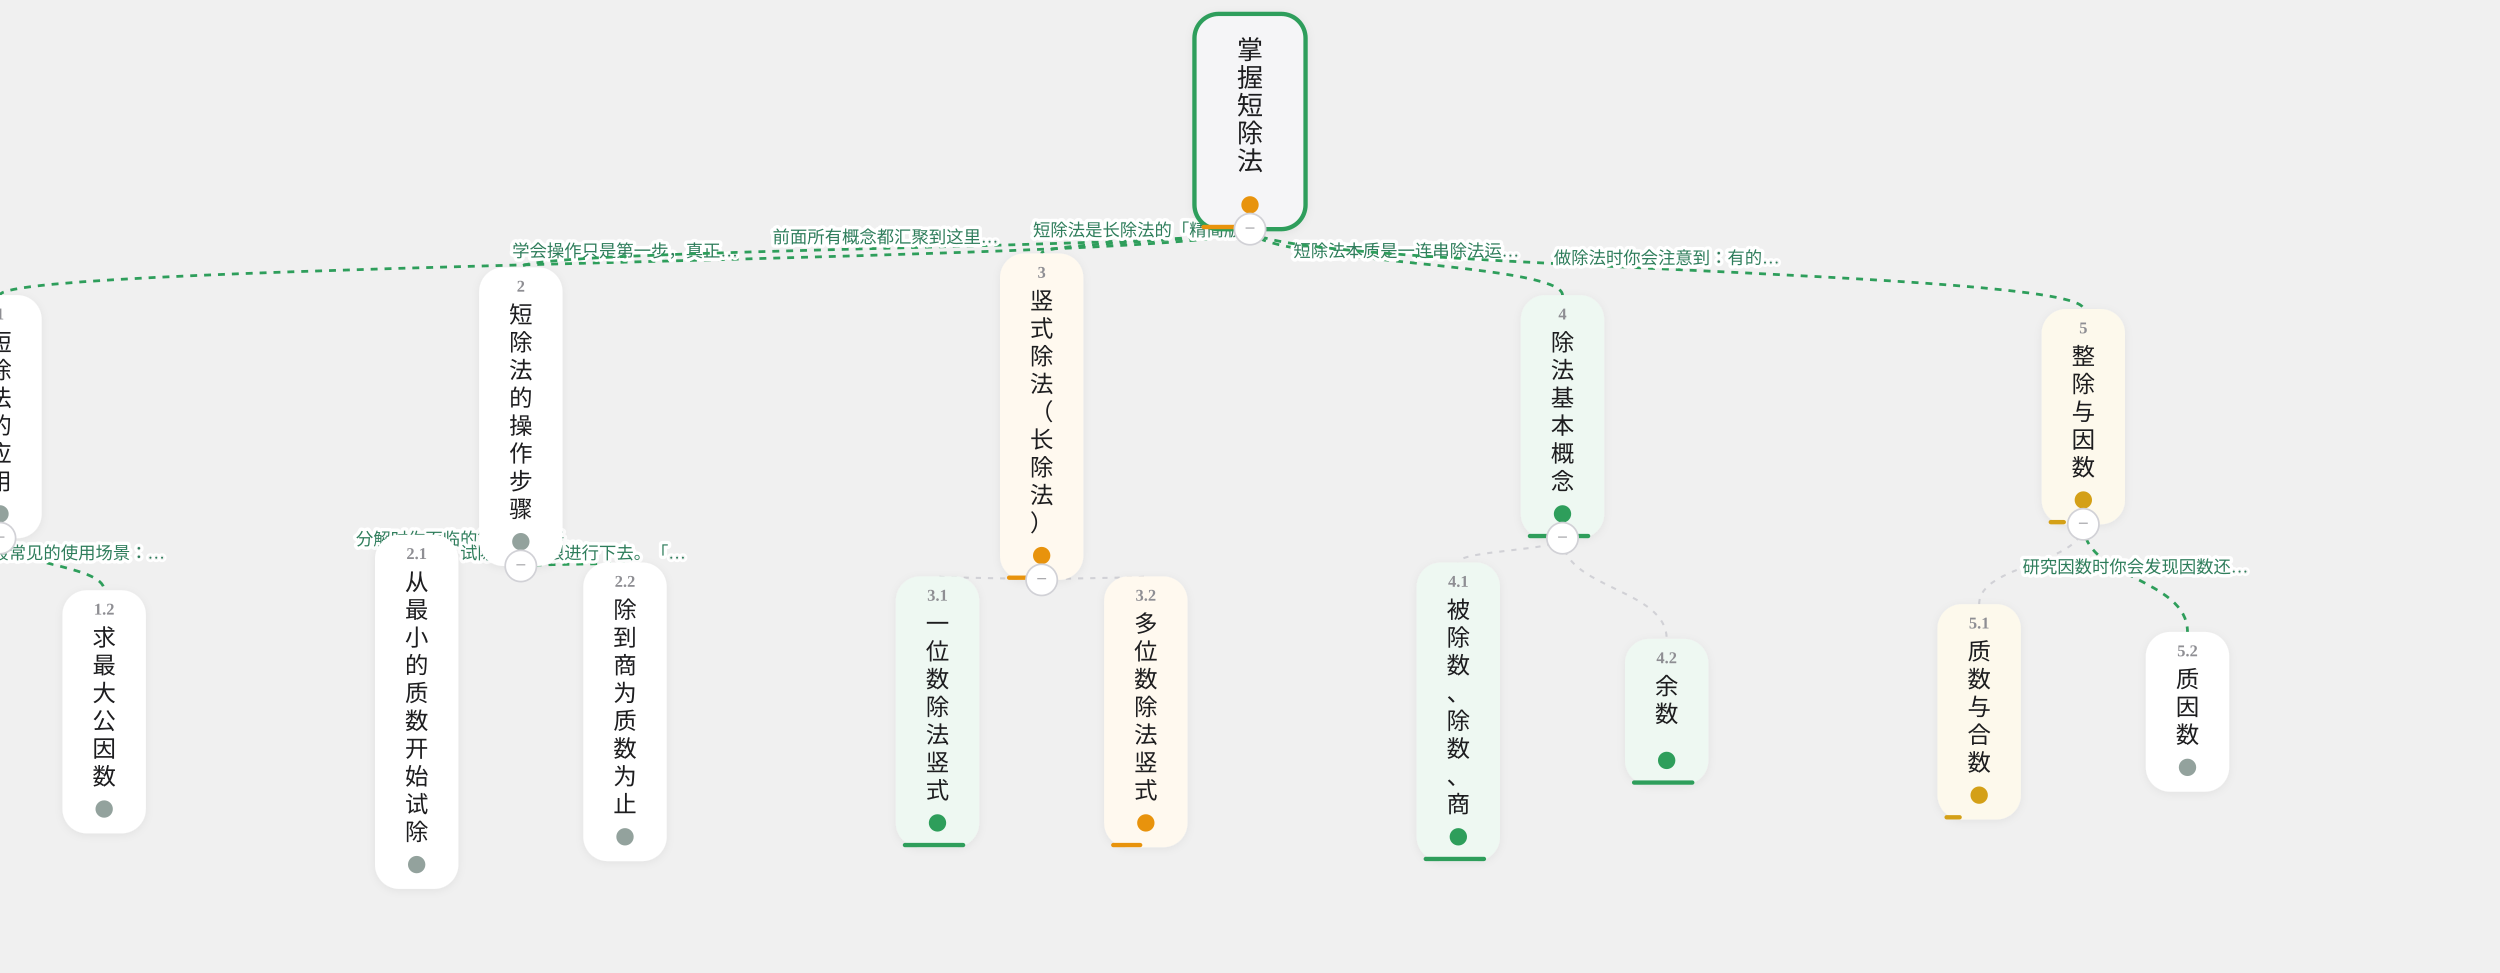
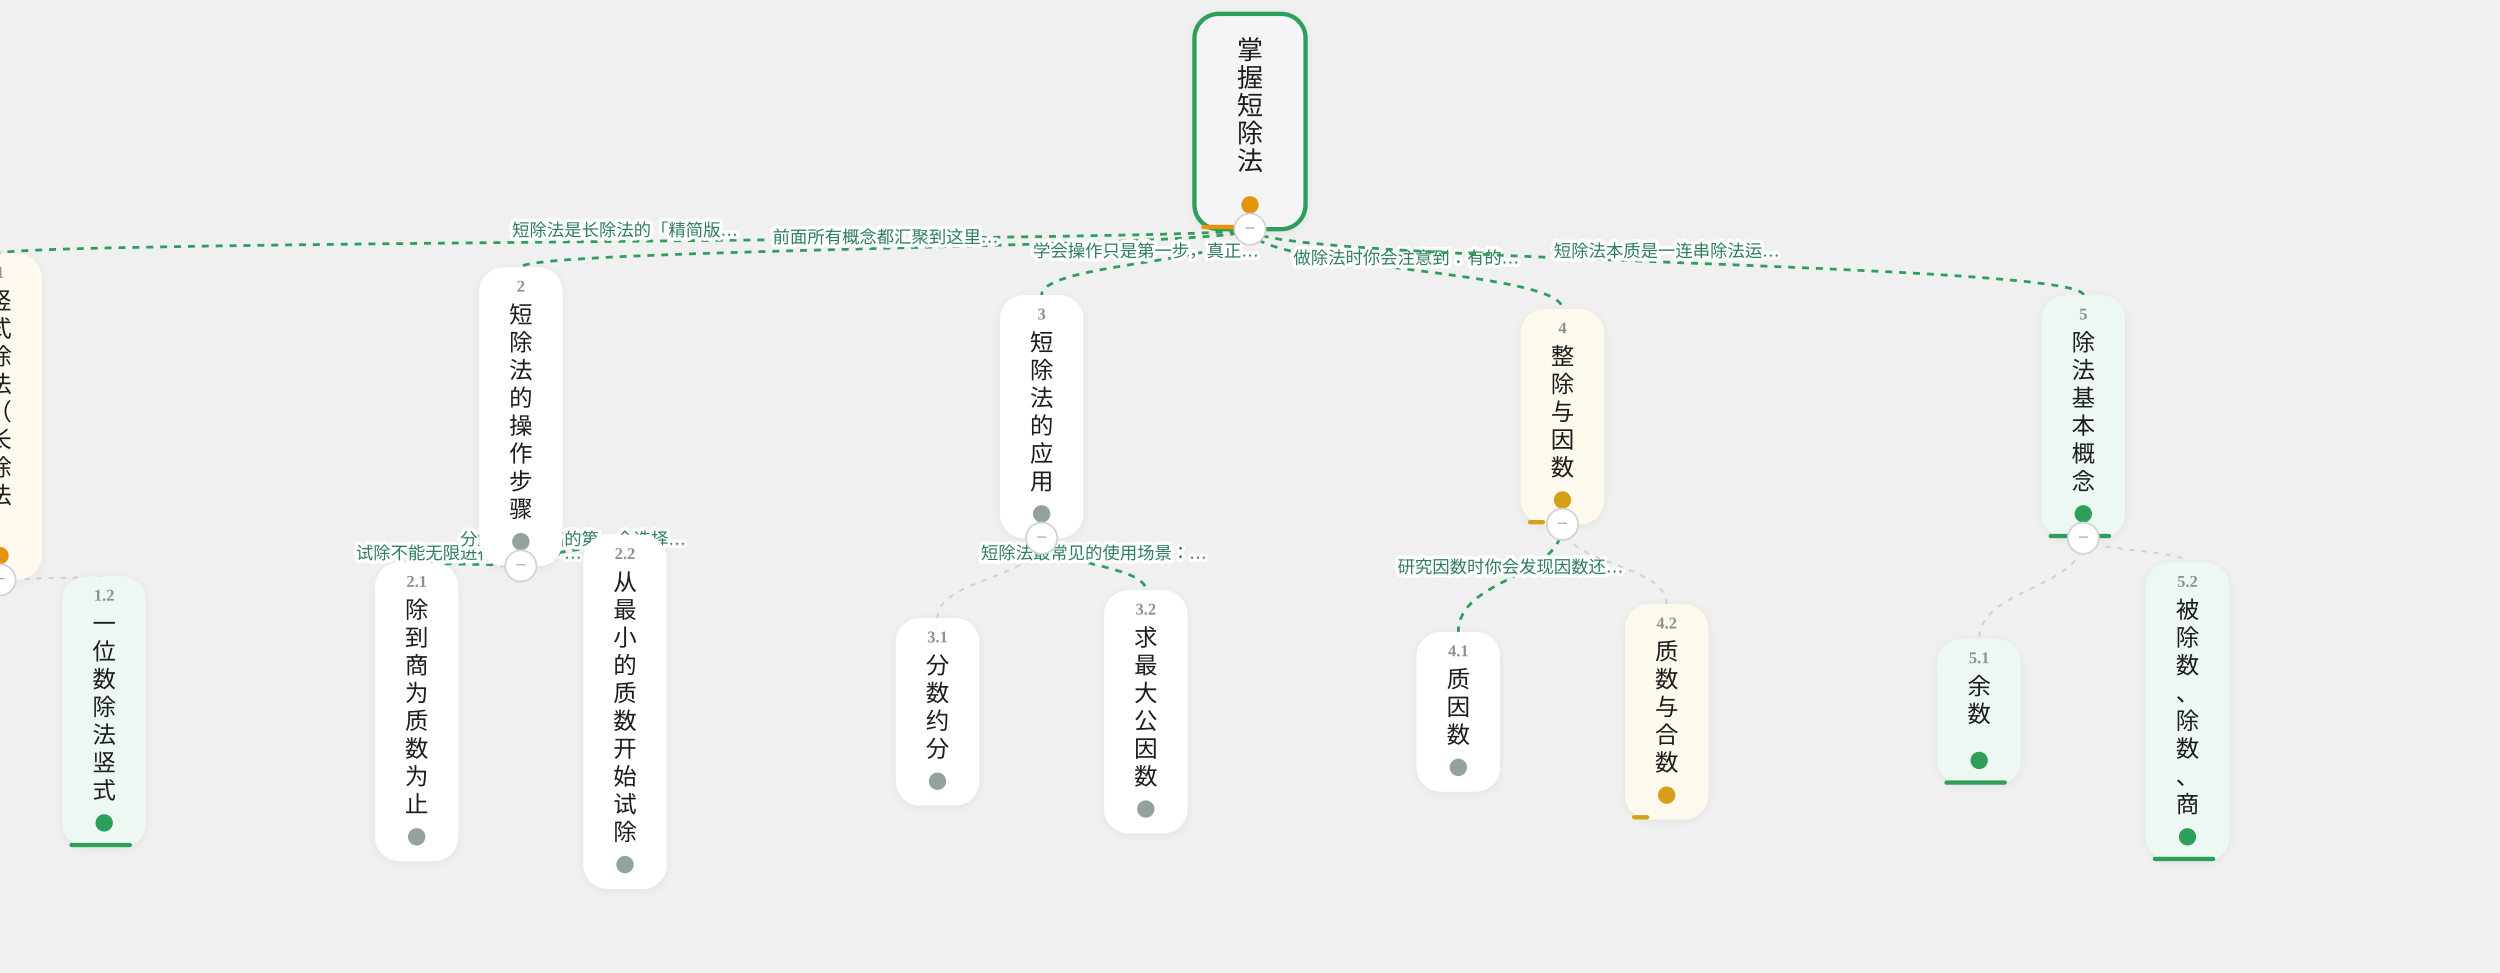
<svg xmlns="http://www.w3.org/2000/svg" id="s" viewBox="0 0 1440 560">
  <defs>
    <filter id="card-shadow" x="-40%" y="-40%" width="180%" height="180%">
      <feDropShadow dx="0" dy="1" stdDeviation="2.5" flood-color="#1e3c2d" flood-opacity="0.06" />
    </filter>
  </defs>
  <g class="zoom-group" transform="translate(840,70) scale(1)">
    <g class="content-group">
      <g class="links">
-         <path class="link lit" d="M-120,62C-120,81,-840,81,-840,100" fill="none" stroke="#2e9e5b" stroke-width="1.6" stroke-dasharray="4 4" />
-         <text class="edge-label" x="-480" y="78" text-anchor="middle" font-size="10" fill="#2e7d5b" paint-order="stroke" stroke="#ffffff" stroke-width="4" stroke-linejoin="round" style="cursor: pointer;">学会操作只是第一步，真正…</text>
+         <path class="link lit" d="M-120,62C-120,69,-840,69,-840,76" fill="none" stroke="#2e9e5b" stroke-width="1.6" stroke-dasharray="4 4" />
+         <text class="edge-label" x="-480" y="66" text-anchor="middle" font-size="10" fill="#2e7d5b" paint-order="stroke" stroke="#ffffff" stroke-width="4" stroke-linejoin="round" style="cursor: pointer;">短除法是长除法的「精简版…</text>
        <path class="link lit" d="M-120,62C-120,73,-540,73,-540,84" fill="none" stroke="#2e9e5b" stroke-width="1.6" stroke-dasharray="4 4" />
        <text class="edge-label" x="-330" y="70" text-anchor="middle" font-size="10" fill="#2e7d5b" paint-order="stroke" stroke="#ffffff" stroke-width="4" stroke-linejoin="round" style="cursor: pointer;">前面所有概念都汇聚到这里…</text>
-         <path class="link lit" d="M-120,62C-120,69,-240,69,-240,76" fill="none" stroke="#2e9e5b" stroke-width="1.6" stroke-dasharray="4 4" />
-         <text class="edge-label" x="-180" y="66" text-anchor="middle" font-size="10" fill="#2e7d5b" paint-order="stroke" stroke="#ffffff" stroke-width="4" stroke-linejoin="round" style="cursor: pointer;">短除法是长除法的「精简版…</text>
-         <path class="link lit" d="M-120,62C-120,81,60,81,60,100" fill="none" stroke="#2e9e5b" stroke-width="1.6" stroke-dasharray="4 4" />
-         <text class="edge-label" x="-30" y="78" text-anchor="middle" font-size="10" fill="#2e7d5b" paint-order="stroke" stroke="#ffffff" stroke-width="4" stroke-linejoin="round" style="cursor: pointer;">短除法本质是一连串除法运…</text>
-         <path class="link lit" d="M-120,62C-120,85,360,85,360,108" fill="none" stroke="#2e9e5b" stroke-width="1.6" stroke-dasharray="4 4" />
-         <text class="edge-label" x="120" y="82" text-anchor="middle" font-size="10" fill="#2e7d5b" paint-order="stroke" stroke="#ffffff" stroke-width="4" stroke-linejoin="round" style="cursor: pointer;">做除法时你会注意到：有的…</text>
-         <path class="link" d="M-840,240C-840,263,-900,263,-900,286" fill="none" stroke="#d1d1d6" stroke-width="1.2" stroke-dasharray="3 4" />
-         <path class="link lit" d="M-840,240C-840,255,-780,255,-780,270" fill="none" stroke="#2e9e5b" stroke-width="1.6" stroke-dasharray="4 4" />
-         <text class="edge-label" x="-810" y="252" text-anchor="middle" font-size="10" fill="#2e7d5b" paint-order="stroke" stroke="#ffffff" stroke-width="4" stroke-linejoin="round" style="cursor: pointer;">短除法最常见的使用场景：…</text>
-         <path class="link lit" d="M-540,256C-540,247,-600,247,-600,238" fill="none" stroke="#2e9e5b" stroke-width="1.6" stroke-dasharray="4 4" />
-         <text class="edge-label" x="-570" y="244" text-anchor="middle" font-size="10" fill="#2e7d5b" paint-order="stroke" stroke="#ffffff" stroke-width="4" stroke-linejoin="round" style="cursor: pointer;">分解时你面临的第一个选择…</text>
-         <path class="link lit" d="M-540,256C-540,255,-480,255,-480,254" fill="none" stroke="#2e9e5b" stroke-width="1.6" stroke-dasharray="4 4" />
-         <text class="edge-label" x="-510" y="252" text-anchor="middle" font-size="10" fill="#2e7d5b" paint-order="stroke" stroke="#ffffff" stroke-width="4" stroke-linejoin="round" style="cursor: pointer;">试除不能无限进行下去。「…</text>
-         <path class="link" d="M-240,264C-240,263,-300,263,-300,262" fill="none" stroke="#d1d1d6" stroke-width="1.2" stroke-dasharray="3 4" />
-         <path class="link" d="M-240,264C-240,263,-180,263,-180,262" fill="none" stroke="#d1d1d6" stroke-width="1.2" stroke-dasharray="3 4" />
-         <path class="link" d="M60,240C60,247,0,247,0,254" fill="none" stroke="#d1d1d6" stroke-width="1.2" stroke-dasharray="3 4" />
-         <path class="link" d="M60,240C60,269,120,269,120,298" fill="none" stroke="#d1d1d6" stroke-width="1.2" stroke-dasharray="3 4" />
-         <path class="link" d="M360,232C360,255,300,255,300,278" fill="none" stroke="#d1d1d6" stroke-width="1.2" stroke-dasharray="3 4" />
-         <path class="link lit" d="M360,232C360,263,420,263,420,294" fill="none" stroke="#2e9e5b" stroke-width="1.6" stroke-dasharray="4 4" />
-         <text class="edge-label" x="390" y="260" text-anchor="middle" font-size="10" fill="#2e7d5b" paint-order="stroke" stroke="#ffffff" stroke-width="4" stroke-linejoin="round" style="cursor: pointer;">研究因数时你会发现因数还…</text>
+         <path class="link lit" d="M-120,62C-120,81,-240,81,-240,100" fill="none" stroke="#2e9e5b" stroke-width="1.6" stroke-dasharray="4 4" />
+         <text class="edge-label" x="-180" y="78" text-anchor="middle" font-size="10" fill="#2e7d5b" paint-order="stroke" stroke="#ffffff" stroke-width="4" stroke-linejoin="round" style="cursor: pointer;">学会操作只是第一步，真正…</text>
+         <path class="link lit" d="M-120,62C-120,85,60,85,60,108" fill="none" stroke="#2e9e5b" stroke-width="1.6" stroke-dasharray="4 4" />
+         <text class="edge-label" x="-30" y="82" text-anchor="middle" font-size="10" fill="#2e7d5b" paint-order="stroke" stroke="#ffffff" stroke-width="4" stroke-linejoin="round" style="cursor: pointer;">做除法时你会注意到：有的…</text>
+         <path class="link lit" d="M-120,62C-120,81,360,81,360,100" fill="none" stroke="#2e9e5b" stroke-width="1.6" stroke-dasharray="4 4" />
+         <text class="edge-label" x="120" y="78" text-anchor="middle" font-size="10" fill="#2e7d5b" paint-order="stroke" stroke="#ffffff" stroke-width="4" stroke-linejoin="round" style="cursor: pointer;">短除法本质是一连串除法运…</text>
+         <path class="link" d="M-840,264C-840,263,-900,263,-900,262" fill="none" stroke="#d1d1d6" stroke-width="1.2" stroke-dasharray="3 4" />
+         <path class="link" d="M-840,264C-840,263,-780,263,-780,262" fill="none" stroke="#d1d1d6" stroke-width="1.2" stroke-dasharray="3 4" />
+         <path class="link lit" d="M-540,256C-540,255,-600,255,-600,254" fill="none" stroke="#2e9e5b" stroke-width="1.6" stroke-dasharray="4 4" />
+         <text class="edge-label" x="-570" y="252" text-anchor="middle" font-size="10" fill="#2e7d5b" paint-order="stroke" stroke="#ffffff" stroke-width="4" stroke-linejoin="round" style="cursor: pointer;">试除不能无限进行下去。「…</text>
+         <path class="link lit" d="M-540,256C-540,247,-480,247,-480,238" fill="none" stroke="#2e9e5b" stroke-width="1.6" stroke-dasharray="4 4" />
+         <text class="edge-label" x="-510" y="244" text-anchor="middle" font-size="10" fill="#2e7d5b" paint-order="stroke" stroke="#ffffff" stroke-width="4" stroke-linejoin="round" style="cursor: pointer;">分解时你面临的第一个选择…</text>
+         <path class="link" d="M-240,240C-240,263,-300,263,-300,286" fill="none" stroke="#d1d1d6" stroke-width="1.2" stroke-dasharray="3 4" />
+         <path class="link lit" d="M-240,240C-240,255,-180,255,-180,270" fill="none" stroke="#2e9e5b" stroke-width="1.6" stroke-dasharray="4 4" />
+         <text class="edge-label" x="-210" y="252" text-anchor="middle" font-size="10" fill="#2e7d5b" paint-order="stroke" stroke="#ffffff" stroke-width="4" stroke-linejoin="round" style="cursor: pointer;">短除法最常见的使用场景：…</text>
+         <path class="link lit" d="M60,232C60,263,0,263,0,294" fill="none" stroke="#2e9e5b" stroke-width="1.6" stroke-dasharray="4 4" />
+         <text class="edge-label" x="30" y="260" text-anchor="middle" font-size="10" fill="#2e7d5b" paint-order="stroke" stroke="#ffffff" stroke-width="4" stroke-linejoin="round" style="cursor: pointer;">研究因数时你会发现因数还…</text>
+         <path class="link" d="M60,232C60,255,120,255,120,278" fill="none" stroke="#d1d1d6" stroke-width="1.2" stroke-dasharray="3 4" />
+         <path class="link" d="M360,240C360,269,300,269,300,298" fill="none" stroke="#d1d1d6" stroke-width="1.2" stroke-dasharray="3 4" />
+         <path class="link" d="M360,240C360,247,420,247,420,254" fill="none" stroke="#d1d1d6" stroke-width="1.2" stroke-dasharray="3 4" />
      </g>
      <g class="nodes">
        <g class="node" data-depth="0" transform="translate(-120,0)">
          <rect x="-32" y="-62" width="64" height="124" rx="14" fill="#f5f5f7" stroke="#2e9e5b" stroke-width="2.5" filter="url(#card-shadow)" style="cursor: pointer;" />
          <text x="0" y="-36" text-anchor="middle" font-size="15" font-weight="500" fill="#1d1d1f">掌</text>
          <text x="0" y="-20" text-anchor="middle" font-size="15" font-weight="500" fill="#1d1d1f">握</text>
          <text x="0" y="-4" text-anchor="middle" font-size="15" font-weight="500" fill="#1d1d1f">短</text>
          <text x="0" y="12" text-anchor="middle" font-size="15" font-weight="500" fill="#1d1d1f">除</text>
          <text x="0" y="28" text-anchor="middle" font-size="15" font-weight="500" fill="#1d1d1f">法</text>
          <circle class="state-dot" cx="0" cy="48" r="5" fill="#e8930c" />
          <rect class="mastery-bar" x="-28" y="59.5" width="25.2" height="2.5" rx="1.25" fill="#e8930c" />
          <circle class="collapse-toggle" cx="0" cy="62" r="9" fill="#ffffff" stroke="#d1d1d6" style="cursor: pointer;" />
          <text x="0" y="65" text-anchor="middle" font-size="11" fill="#8e8e93" style="cursor: pointer;">−</text>
        </g>
        <g class="node" data-depth="1" transform="translate(-840,170)">
-           <rect x="-24" y="-70" width="48" height="140" rx="14" fill="#ffffff" stroke="none" stroke-width="0" filter="url(#card-shadow)" style="cursor: pointer;" />
-           <text x="0" y="-56" text-anchor="middle" font-size="9.5" font-weight="600" fill="#8e8e93">1</text>
-           <text x="0" y="-38" text-anchor="middle" font-size="13.5" font-weight="500" fill="#1d1d1f">短</text>
-           <text x="0" y="-22" text-anchor="middle" font-size="13.5" font-weight="500" fill="#1d1d1f">除</text>
-           <text x="0" y="-6" text-anchor="middle" font-size="13.5" font-weight="500" fill="#1d1d1f">法</text>
-           <text x="0" y="10" text-anchor="middle" font-size="13.5" font-weight="500" fill="#1d1d1f">的</text>
-           <text x="0" y="26" text-anchor="middle" font-size="13.5" font-weight="500" fill="#1d1d1f">应</text>
-           <text x="0" y="42" text-anchor="middle" font-size="13.5" font-weight="500" fill="#1d1d1f">用</text>
-           <circle class="state-dot" cx="0" cy="56" r="5" fill="#93a29d" />
-           <rect class="mastery-bar" x="-20" y="67.5" width="0" height="2.5" rx="1.25" fill="#93a29d" />
-           <circle class="collapse-toggle" cx="0" cy="70" r="9" fill="#ffffff" stroke="#d1d1d6" style="cursor: pointer;" />
-           <text x="0" y="73" text-anchor="middle" font-size="11" fill="#8e8e93" style="cursor: pointer;">−</text>
+           <rect x="-24" y="-94" width="48" height="188" rx="14" fill="#fff9ef" stroke="none" stroke-width="0" filter="url(#card-shadow)" style="cursor: pointer;" />
+           <text x="0" y="-80" text-anchor="middle" font-size="9.5" font-weight="600" fill="#8e8e93">1</text>
+           <text x="0" y="-62" text-anchor="middle" font-size="13.5" font-weight="500" fill="#1d1d1f">竖</text>
+           <text x="0" y="-46" text-anchor="middle" font-size="13.5" font-weight="500" fill="#1d1d1f">式</text>
+           <text x="0" y="-30" text-anchor="middle" font-size="13.5" font-weight="500" fill="#1d1d1f">除</text>
+           <text x="0" y="-14" text-anchor="middle" font-size="13.5" font-weight="500" fill="#1d1d1f">法</text>
+           <text x="0" y="2" text-anchor="middle" font-size="13.5" font-weight="500" fill="#1d1d1f">（</text>
+           <text x="0" y="18" text-anchor="middle" font-size="13.5" font-weight="500" fill="#1d1d1f">长</text>
+           <text x="0" y="34" text-anchor="middle" font-size="13.5" font-weight="500" fill="#1d1d1f">除</text>
+           <text x="0" y="50" text-anchor="middle" font-size="13.5" font-weight="500" fill="#1d1d1f">法</text>
+           <text x="0" y="66" text-anchor="middle" font-size="13.5" font-weight="500" fill="#1d1d1f">）</text>
+           <circle class="state-dot" cx="0" cy="80" r="5" fill="#e8930c" />
+           <rect class="mastery-bar" x="-20" y="91.5" width="18" height="2.5" rx="1.25" fill="#e8930c" />
+           <circle class="collapse-toggle" cx="0" cy="94" r="9" fill="#ffffff" stroke="#d1d1d6" style="cursor: pointer;" />
+           <text x="0" y="97" text-anchor="middle" font-size="11" fill="#8e8e93" style="cursor: pointer;">−</text>
        </g>
        <g class="node" data-depth="1" transform="translate(-540,170)">
          <rect x="-24" y="-86" width="48" height="172" rx="14" fill="#ffffff" stroke="none" stroke-width="0" filter="url(#card-shadow)" style="cursor: pointer;" />
          <text x="0" y="-72" text-anchor="middle" font-size="9.5" font-weight="600" fill="#8e8e93">2</text>
          <text x="0" y="-54" text-anchor="middle" font-size="13.5" font-weight="500" fill="#1d1d1f">短</text>
          <text x="0" y="-38" text-anchor="middle" font-size="13.5" font-weight="500" fill="#1d1d1f">除</text>
          <text x="0" y="-22" text-anchor="middle" font-size="13.5" font-weight="500" fill="#1d1d1f">法</text>
          <text x="0" y="-6" text-anchor="middle" font-size="13.5" font-weight="500" fill="#1d1d1f">的</text>
          <text x="0" y="10" text-anchor="middle" font-size="13.5" font-weight="500" fill="#1d1d1f">操</text>
          <text x="0" y="26" text-anchor="middle" font-size="13.5" font-weight="500" fill="#1d1d1f">作</text>
          <text x="0" y="42" text-anchor="middle" font-size="13.5" font-weight="500" fill="#1d1d1f">步</text>
          <text x="0" y="58" text-anchor="middle" font-size="13.5" font-weight="500" fill="#1d1d1f">骤</text>
          <circle class="state-dot" cx="0" cy="72" r="5" fill="#93a29d" />
          <rect class="mastery-bar" x="-20" y="83.5" width="0" height="2.5" rx="1.25" fill="#93a29d" />
          <circle class="collapse-toggle" cx="0" cy="86" r="9" fill="#ffffff" stroke="#d1d1d6" style="cursor: pointer;" />
          <text x="0" y="89" text-anchor="middle" font-size="11" fill="#8e8e93" style="cursor: pointer;">−</text>
        </g>
        <g class="node" data-depth="1" transform="translate(-240,170)">
-           <rect x="-24" y="-94" width="48" height="188" rx="14" fill="#fff9ef" stroke="none" stroke-width="0" filter="url(#card-shadow)" style="cursor: pointer;" />
-           <text x="0" y="-80" text-anchor="middle" font-size="9.5" font-weight="600" fill="#8e8e93">3</text>
-           <text x="0" y="-62" text-anchor="middle" font-size="13.5" font-weight="500" fill="#1d1d1f">竖</text>
-           <text x="0" y="-46" text-anchor="middle" font-size="13.5" font-weight="500" fill="#1d1d1f">式</text>
-           <text x="0" y="-30" text-anchor="middle" font-size="13.5" font-weight="500" fill="#1d1d1f">除</text>
-           <text x="0" y="-14" text-anchor="middle" font-size="13.5" font-weight="500" fill="#1d1d1f">法</text>
-           <text x="0" y="2" text-anchor="middle" font-size="13.5" font-weight="500" fill="#1d1d1f">（</text>
-           <text x="0" y="18" text-anchor="middle" font-size="13.5" font-weight="500" fill="#1d1d1f">长</text>
-           <text x="0" y="34" text-anchor="middle" font-size="13.5" font-weight="500" fill="#1d1d1f">除</text>
-           <text x="0" y="50" text-anchor="middle" font-size="13.5" font-weight="500" fill="#1d1d1f">法</text>
-           <text x="0" y="66" text-anchor="middle" font-size="13.5" font-weight="500" fill="#1d1d1f">）</text>
-           <circle class="state-dot" cx="0" cy="80" r="5" fill="#e8930c" />
-           <rect class="mastery-bar" x="-20" y="91.5" width="18" height="2.5" rx="1.25" fill="#e8930c" />
-           <circle class="collapse-toggle" cx="0" cy="94" r="9" fill="#ffffff" stroke="#d1d1d6" style="cursor: pointer;" />
-           <text x="0" y="97" text-anchor="middle" font-size="11" fill="#8e8e93" style="cursor: pointer;">−</text>
+           <rect x="-24" y="-70" width="48" height="140" rx="14" fill="#ffffff" stroke="none" stroke-width="0" filter="url(#card-shadow)" style="cursor: pointer;" />
+           <text x="0" y="-56" text-anchor="middle" font-size="9.5" font-weight="600" fill="#8e8e93">3</text>
+           <text x="0" y="-38" text-anchor="middle" font-size="13.5" font-weight="500" fill="#1d1d1f">短</text>
+           <text x="0" y="-22" text-anchor="middle" font-size="13.5" font-weight="500" fill="#1d1d1f">除</text>
+           <text x="0" y="-6" text-anchor="middle" font-size="13.5" font-weight="500" fill="#1d1d1f">法</text>
+           <text x="0" y="10" text-anchor="middle" font-size="13.5" font-weight="500" fill="#1d1d1f">的</text>
+           <text x="0" y="26" text-anchor="middle" font-size="13.5" font-weight="500" fill="#1d1d1f">应</text>
+           <text x="0" y="42" text-anchor="middle" font-size="13.5" font-weight="500" fill="#1d1d1f">用</text>
+           <circle class="state-dot" cx="0" cy="56" r="5" fill="#93a29d" />
+           <rect class="mastery-bar" x="-20" y="67.5" width="0" height="2.5" rx="1.25" fill="#93a29d" />
+           <circle class="collapse-toggle" cx="0" cy="70" r="9" fill="#ffffff" stroke="#d1d1d6" style="cursor: pointer;" />
+           <text x="0" y="73" text-anchor="middle" font-size="11" fill="#8e8e93" style="cursor: pointer;">−</text>
        </g>
        <g class="node" data-depth="1" transform="translate(60,170)">
+           <rect x="-24" y="-62" width="48" height="124" rx="14" fill="#fdf9ec" stroke="none" stroke-width="0" filter="url(#card-shadow)" style="cursor: pointer;" />
+           <text x="0" y="-48" text-anchor="middle" font-size="9.5" font-weight="600" fill="#8e8e93">4</text>
+           <text x="0" y="-30" text-anchor="middle" font-size="13.5" font-weight="500" fill="#1d1d1f">整</text>
+           <text x="0" y="-14" text-anchor="middle" font-size="13.5" font-weight="500" fill="#1d1d1f">除</text>
+           <text x="0" y="2" text-anchor="middle" font-size="13.5" font-weight="500" fill="#1d1d1f">与</text>
+           <text x="0" y="18" text-anchor="middle" font-size="13.5" font-weight="500" fill="#1d1d1f">因</text>
+           <text x="0" y="34" text-anchor="middle" font-size="13.5" font-weight="500" fill="#1d1d1f">数</text>
+           <circle class="state-dot" cx="0" cy="48" r="5" fill="#d4a017" />
+           <rect class="mastery-bar" x="-20" y="59.5" width="10" height="2.5" rx="1.25" fill="#d4a017" />
+           <circle class="collapse-toggle" cx="0" cy="62" r="9" fill="#ffffff" stroke="#d1d1d6" style="cursor: pointer;" />
+           <text x="0" y="65" text-anchor="middle" font-size="11" fill="#8e8e93" style="cursor: pointer;">−</text>
+         </g>
+         <g class="node" data-depth="1" transform="translate(360,170)">
          <rect x="-24" y="-70" width="48" height="140" rx="14" fill="#eef8f2" stroke="none" stroke-width="0" filter="url(#card-shadow)" style="cursor: pointer;" />
-           <text x="0" y="-56" text-anchor="middle" font-size="9.5" font-weight="600" fill="#8e8e93">4</text>
+           <text x="0" y="-56" text-anchor="middle" font-size="9.5" font-weight="600" fill="#8e8e93">5</text>
          <text x="0" y="-38" text-anchor="middle" font-size="13.5" font-weight="500" fill="#1d1d1f">除</text>
          <text x="0" y="-22" text-anchor="middle" font-size="13.5" font-weight="500" fill="#1d1d1f">法</text>
          <text x="0" y="-6" text-anchor="middle" font-size="13.5" font-weight="500" fill="#1d1d1f">基</text>
          <text x="0" y="10" text-anchor="middle" font-size="13.5" font-weight="500" fill="#1d1d1f">本</text>
          <text x="0" y="26" text-anchor="middle" font-size="13.5" font-weight="500" fill="#1d1d1f">概</text>
          <text x="0" y="42" text-anchor="middle" font-size="13.5" font-weight="500" fill="#1d1d1f">念</text>
          <circle class="state-dot" cx="0" cy="56" r="5" fill="#2e9e5b" />
          <rect class="mastery-bar" x="-20" y="67.5" width="36" height="2.5" rx="1.25" fill="#2e9e5b" />
          <circle class="collapse-toggle" cx="0" cy="70" r="9" fill="#ffffff" stroke="#d1d1d6" style="cursor: pointer;" />
          <text x="0" y="73" text-anchor="middle" font-size="11" fill="#8e8e93" style="cursor: pointer;">−</text>
        </g>
-         <g class="node" data-depth="1" transform="translate(360,170)">
-           <rect x="-24" y="-62" width="48" height="124" rx="14" fill="#fdf9ec" stroke="none" stroke-width="0" filter="url(#card-shadow)" style="cursor: pointer;" />
-           <text x="0" y="-48" text-anchor="middle" font-size="9.5" font-weight="600" fill="#8e8e93">5</text>
-           <text x="0" y="-30" text-anchor="middle" font-size="13.5" font-weight="500" fill="#1d1d1f">整</text>
-           <text x="0" y="-14" text-anchor="middle" font-size="13.5" font-weight="500" fill="#1d1d1f">除</text>
-           <text x="0" y="2" text-anchor="middle" font-size="13.5" font-weight="500" fill="#1d1d1f">与</text>
-           <text x="0" y="18" text-anchor="middle" font-size="13.5" font-weight="500" fill="#1d1d1f">因</text>
-           <text x="0" y="34" text-anchor="middle" font-size="13.5" font-weight="500" fill="#1d1d1f">数</text>
-           <circle class="state-dot" cx="0" cy="48" r="5" fill="#d4a017" />
-           <rect class="mastery-bar" x="-20" y="59.5" width="10" height="2.5" rx="1.25" fill="#d4a017" />
-           <circle class="collapse-toggle" cx="0" cy="62" r="9" fill="#ffffff" stroke="#d1d1d6" style="cursor: pointer;" />
-           <text x="0" y="65" text-anchor="middle" font-size="11" fill="#8e8e93" style="cursor: pointer;">−</text>
-         </g>
        <g class="node" data-depth="2" transform="translate(-900,340)">
-           <rect x="-24" y="-54" width="48" height="108" rx="14" fill="#ffffff" stroke="none" stroke-width="0" filter="url(#card-shadow)" style="cursor: pointer;" />
-           <text x="0" y="-40" text-anchor="middle" font-size="9.5" font-weight="600" fill="#8e8e93">1.1</text>
-           <text x="0" y="-22" text-anchor="middle" font-size="13.5" font-weight="500" fill="#1d1d1f">分</text>
-           <text x="0" y="-6" text-anchor="middle" font-size="13.5" font-weight="500" fill="#1d1d1f">数</text>
-           <text x="0" y="10" text-anchor="middle" font-size="13.5" font-weight="500" fill="#1d1d1f">约</text>
-           <text x="0" y="26" text-anchor="middle" font-size="13.5" font-weight="500" fill="#1d1d1f">分</text>
-           <circle class="state-dot" cx="0" cy="40" r="5" fill="#93a29d" />
-           <rect class="mastery-bar" x="-20" y="51.5" width="0" height="2.5" rx="1.25" fill="#93a29d" />
+           <rect x="-24" y="-78" width="48" height="156" rx="14" fill="#fff9ef" stroke="none" stroke-width="0" filter="url(#card-shadow)" style="cursor: pointer;" />
+           <text x="0" y="-64" text-anchor="middle" font-size="9.5" font-weight="600" fill="#8e8e93">1.1</text>
+           <text x="0" y="-46" text-anchor="middle" font-size="13.5" font-weight="500" fill="#1d1d1f">多</text>
+           <text x="0" y="-30" text-anchor="middle" font-size="13.5" font-weight="500" fill="#1d1d1f">位</text>
+           <text x="0" y="-14" text-anchor="middle" font-size="13.5" font-weight="500" fill="#1d1d1f">数</text>
+           <text x="0" y="2" text-anchor="middle" font-size="13.5" font-weight="500" fill="#1d1d1f">除</text>
+           <text x="0" y="18" text-anchor="middle" font-size="13.5" font-weight="500" fill="#1d1d1f">法</text>
+           <text x="0" y="34" text-anchor="middle" font-size="13.5" font-weight="500" fill="#1d1d1f">竖</text>
+           <text x="0" y="50" text-anchor="middle" font-size="13.5" font-weight="500" fill="#1d1d1f">式</text>
+           <circle class="state-dot" cx="0" cy="64" r="5" fill="#e8930c" />
+           <rect class="mastery-bar" x="-20" y="75.5" width="18" height="2.5" rx="1.25" fill="#e8930c" />
        </g>
        <g class="node" data-depth="2" transform="translate(-780,340)">
-           <rect x="-24" y="-70" width="48" height="140" rx="14" fill="#ffffff" stroke="none" stroke-width="0" filter="url(#card-shadow)" style="cursor: pointer;" />
-           <text x="0" y="-56" text-anchor="middle" font-size="9.5" font-weight="600" fill="#8e8e93">1.2</text>
-           <text x="0" y="-38" text-anchor="middle" font-size="13.5" font-weight="500" fill="#1d1d1f">求</text>
-           <text x="0" y="-22" text-anchor="middle" font-size="13.5" font-weight="500" fill="#1d1d1f">最</text>
-           <text x="0" y="-6" text-anchor="middle" font-size="13.5" font-weight="500" fill="#1d1d1f">大</text>
-           <text x="0" y="10" text-anchor="middle" font-size="13.5" font-weight="500" fill="#1d1d1f">公</text>
-           <text x="0" y="26" text-anchor="middle" font-size="13.5" font-weight="500" fill="#1d1d1f">因</text>
-           <text x="0" y="42" text-anchor="middle" font-size="13.5" font-weight="500" fill="#1d1d1f">数</text>
-           <circle class="state-dot" cx="0" cy="56" r="5" fill="#93a29d" />
-           <rect class="mastery-bar" x="-20" y="67.5" width="0" height="2.5" rx="1.25" fill="#93a29d" />
+           <rect x="-24" y="-78" width="48" height="156" rx="14" fill="#eef8f2" stroke="none" stroke-width="0" filter="url(#card-shadow)" style="cursor: pointer;" />
+           <text x="0" y="-64" text-anchor="middle" font-size="9.5" font-weight="600" fill="#8e8e93">1.2</text>
+           <text x="0" y="-46" text-anchor="middle" font-size="13.5" font-weight="500" fill="#1d1d1f">一</text>
+           <text x="0" y="-30" text-anchor="middle" font-size="13.5" font-weight="500" fill="#1d1d1f">位</text>
+           <text x="0" y="-14" text-anchor="middle" font-size="13.5" font-weight="500" fill="#1d1d1f">数</text>
+           <text x="0" y="2" text-anchor="middle" font-size="13.5" font-weight="500" fill="#1d1d1f">除</text>
+           <text x="0" y="18" text-anchor="middle" font-size="13.5" font-weight="500" fill="#1d1d1f">法</text>
+           <text x="0" y="34" text-anchor="middle" font-size="13.5" font-weight="500" fill="#1d1d1f">竖</text>
+           <text x="0" y="50" text-anchor="middle" font-size="13.5" font-weight="500" fill="#1d1d1f">式</text>
+           <circle class="state-dot" cx="0" cy="64" r="5" fill="#2e9e5b" />
+           <rect class="mastery-bar" x="-20" y="75.5" width="36" height="2.5" rx="1.25" fill="#2e9e5b" />
        </g>
        <g class="node" data-depth="2" transform="translate(-600,340)">
+           <rect x="-24" y="-86" width="48" height="172" rx="14" fill="#ffffff" stroke="none" stroke-width="0" filter="url(#card-shadow)" style="cursor: pointer;" />
+           <text x="0" y="-72" text-anchor="middle" font-size="9.5" font-weight="600" fill="#8e8e93">2.1</text>
+           <text x="0" y="-54" text-anchor="middle" font-size="13.5" font-weight="500" fill="#1d1d1f">除</text>
+           <text x="0" y="-38" text-anchor="middle" font-size="13.5" font-weight="500" fill="#1d1d1f">到</text>
+           <text x="0" y="-22" text-anchor="middle" font-size="13.5" font-weight="500" fill="#1d1d1f">商</text>
+           <text x="0" y="-6" text-anchor="middle" font-size="13.5" font-weight="500" fill="#1d1d1f">为</text>
+           <text x="0" y="10" text-anchor="middle" font-size="13.5" font-weight="500" fill="#1d1d1f">质</text>
+           <text x="0" y="26" text-anchor="middle" font-size="13.5" font-weight="500" fill="#1d1d1f">数</text>
+           <text x="0" y="42" text-anchor="middle" font-size="13.5" font-weight="500" fill="#1d1d1f">为</text>
+           <text x="0" y="58" text-anchor="middle" font-size="13.5" font-weight="500" fill="#1d1d1f">止</text>
+           <circle class="state-dot" cx="0" cy="72" r="5" fill="#93a29d" />
+           <rect class="mastery-bar" x="-20" y="83.5" width="0" height="2.5" rx="1.25" fill="#93a29d" />
+         </g>
+         <g class="node" data-depth="2" transform="translate(-480,340)">
          <rect x="-24" y="-102" width="48" height="204" rx="14" fill="#ffffff" stroke="none" stroke-width="0" filter="url(#card-shadow)" style="cursor: pointer;" />
-           <text x="0" y="-88" text-anchor="middle" font-size="9.5" font-weight="600" fill="#8e8e93">2.1</text>
+           <text x="0" y="-88" text-anchor="middle" font-size="9.5" font-weight="600" fill="#8e8e93">2.2</text>
          <text x="0" y="-70" text-anchor="middle" font-size="13.5" font-weight="500" fill="#1d1d1f">从</text>
          <text x="0" y="-54" text-anchor="middle" font-size="13.5" font-weight="500" fill="#1d1d1f">最</text>
          <text x="0" y="-38" text-anchor="middle" font-size="13.5" font-weight="500" fill="#1d1d1f">小</text>
          <text x="0" y="-22" text-anchor="middle" font-size="13.5" font-weight="500" fill="#1d1d1f">的</text>
          <text x="0" y="-6" text-anchor="middle" font-size="13.5" font-weight="500" fill="#1d1d1f">质</text>
          <text x="0" y="10" text-anchor="middle" font-size="13.5" font-weight="500" fill="#1d1d1f">数</text>
          <text x="0" y="26" text-anchor="middle" font-size="13.5" font-weight="500" fill="#1d1d1f">开</text>
          <text x="0" y="42" text-anchor="middle" font-size="13.5" font-weight="500" fill="#1d1d1f">始</text>
          <text x="0" y="58" text-anchor="middle" font-size="13.5" font-weight="500" fill="#1d1d1f">试</text>
          <text x="0" y="74" text-anchor="middle" font-size="13.5" font-weight="500" fill="#1d1d1f">除</text>
          <circle class="state-dot" cx="0" cy="88" r="5" fill="#93a29d" />
          <rect class="mastery-bar" x="-20" y="99.5" width="0" height="2.5" rx="1.25" fill="#93a29d" />
        </g>
-         <g class="node" data-depth="2" transform="translate(-480,340)">
-           <rect x="-24" y="-86" width="48" height="172" rx="14" fill="#ffffff" stroke="none" stroke-width="0" filter="url(#card-shadow)" style="cursor: pointer;" />
-           <text x="0" y="-72" text-anchor="middle" font-size="9.5" font-weight="600" fill="#8e8e93">2.2</text>
-           <text x="0" y="-54" text-anchor="middle" font-size="13.5" font-weight="500" fill="#1d1d1f">除</text>
-           <text x="0" y="-38" text-anchor="middle" font-size="13.5" font-weight="500" fill="#1d1d1f">到</text>
-           <text x="0" y="-22" text-anchor="middle" font-size="13.5" font-weight="500" fill="#1d1d1f">商</text>
-           <text x="0" y="-6" text-anchor="middle" font-size="13.5" font-weight="500" fill="#1d1d1f">为</text>
-           <text x="0" y="10" text-anchor="middle" font-size="13.5" font-weight="500" fill="#1d1d1f">质</text>
-           <text x="0" y="26" text-anchor="middle" font-size="13.5" font-weight="500" fill="#1d1d1f">数</text>
-           <text x="0" y="42" text-anchor="middle" font-size="13.5" font-weight="500" fill="#1d1d1f">为</text>
-           <text x="0" y="58" text-anchor="middle" font-size="13.5" font-weight="500" fill="#1d1d1f">止</text>
-           <circle class="state-dot" cx="0" cy="72" r="5" fill="#93a29d" />
-           <rect class="mastery-bar" x="-20" y="83.5" width="0" height="2.5" rx="1.25" fill="#93a29d" />
-         </g>
        <g class="node" data-depth="2" transform="translate(-300,340)">
-           <rect x="-24" y="-78" width="48" height="156" rx="14" fill="#eef8f2" stroke="none" stroke-width="0" filter="url(#card-shadow)" style="cursor: pointer;" />
-           <text x="0" y="-64" text-anchor="middle" font-size="9.5" font-weight="600" fill="#8e8e93">3.1</text>
-           <text x="0" y="-46" text-anchor="middle" font-size="13.5" font-weight="500" fill="#1d1d1f">一</text>
-           <text x="0" y="-30" text-anchor="middle" font-size="13.5" font-weight="500" fill="#1d1d1f">位</text>
+           <rect x="-24" y="-54" width="48" height="108" rx="14" fill="#ffffff" stroke="none" stroke-width="0" filter="url(#card-shadow)" style="cursor: pointer;" />
+           <text x="0" y="-40" text-anchor="middle" font-size="9.5" font-weight="600" fill="#8e8e93">3.1</text>
+           <text x="0" y="-22" text-anchor="middle" font-size="13.5" font-weight="500" fill="#1d1d1f">分</text>
+           <text x="0" y="-6" text-anchor="middle" font-size="13.5" font-weight="500" fill="#1d1d1f">数</text>
+           <text x="0" y="10" text-anchor="middle" font-size="13.5" font-weight="500" fill="#1d1d1f">约</text>
+           <text x="0" y="26" text-anchor="middle" font-size="13.5" font-weight="500" fill="#1d1d1f">分</text>
+           <circle class="state-dot" cx="0" cy="40" r="5" fill="#93a29d" />
+           <rect class="mastery-bar" x="-20" y="51.5" width="0" height="2.5" rx="1.25" fill="#93a29d" />
+         </g>
+         <g class="node" data-depth="2" transform="translate(-180,340)">
+           <rect x="-24" y="-70" width="48" height="140" rx="14" fill="#ffffff" stroke="none" stroke-width="0" filter="url(#card-shadow)" style="cursor: pointer;" />
+           <text x="0" y="-56" text-anchor="middle" font-size="9.5" font-weight="600" fill="#8e8e93">3.2</text>
+           <text x="0" y="-38" text-anchor="middle" font-size="13.5" font-weight="500" fill="#1d1d1f">求</text>
+           <text x="0" y="-22" text-anchor="middle" font-size="13.5" font-weight="500" fill="#1d1d1f">最</text>
+           <text x="0" y="-6" text-anchor="middle" font-size="13.5" font-weight="500" fill="#1d1d1f">大</text>
+           <text x="0" y="10" text-anchor="middle" font-size="13.5" font-weight="500" fill="#1d1d1f">公</text>
+           <text x="0" y="26" text-anchor="middle" font-size="13.5" font-weight="500" fill="#1d1d1f">因</text>
+           <text x="0" y="42" text-anchor="middle" font-size="13.5" font-weight="500" fill="#1d1d1f">数</text>
+           <circle class="state-dot" cx="0" cy="56" r="5" fill="#93a29d" />
+           <rect class="mastery-bar" x="-20" y="67.5" width="0" height="2.5" rx="1.25" fill="#93a29d" />
+         </g>
+         <g class="node" data-depth="2" transform="translate(0,340)">
+           <rect x="-24" y="-46" width="48" height="92" rx="14" fill="#ffffff" stroke="none" stroke-width="0" filter="url(#card-shadow)" style="cursor: pointer;" />
+           <text x="0" y="-32" text-anchor="middle" font-size="9.5" font-weight="600" fill="#8e8e93">4.1</text>
+           <text x="0" y="-14" text-anchor="middle" font-size="13.5" font-weight="500" fill="#1d1d1f">质</text>
+           <text x="0" y="2" text-anchor="middle" font-size="13.5" font-weight="500" fill="#1d1d1f">因</text>
+           <text x="0" y="18" text-anchor="middle" font-size="13.5" font-weight="500" fill="#1d1d1f">数</text>
+           <circle class="state-dot" cx="0" cy="32" r="5" fill="#93a29d" />
+           <rect class="mastery-bar" x="-20" y="43.5" width="0" height="2.5" rx="1.25" fill="#93a29d" />
+         </g>
+         <g class="node" data-depth="2" transform="translate(120,340)">
+           <rect x="-24" y="-62" width="48" height="124" rx="14" fill="#fdf9ec" stroke="none" stroke-width="0" filter="url(#card-shadow)" style="cursor: pointer;" />
+           <text x="0" y="-48" text-anchor="middle" font-size="9.5" font-weight="600" fill="#8e8e93">4.2</text>
+           <text x="0" y="-30" text-anchor="middle" font-size="13.5" font-weight="500" fill="#1d1d1f">质</text>
          <text x="0" y="-14" text-anchor="middle" font-size="13.5" font-weight="500" fill="#1d1d1f">数</text>
-           <text x="0" y="2" text-anchor="middle" font-size="13.5" font-weight="500" fill="#1d1d1f">除</text>
-           <text x="0" y="18" text-anchor="middle" font-size="13.5" font-weight="500" fill="#1d1d1f">法</text>
-           <text x="0" y="34" text-anchor="middle" font-size="13.5" font-weight="500" fill="#1d1d1f">竖</text>
-           <text x="0" y="50" text-anchor="middle" font-size="13.5" font-weight="500" fill="#1d1d1f">式</text>
-           <circle class="state-dot" cx="0" cy="64" r="5" fill="#2e9e5b" />
-           <rect class="mastery-bar" x="-20" y="75.5" width="36" height="2.5" rx="1.25" fill="#2e9e5b" />
-         </g>
-         <g class="node" data-depth="2" transform="translate(-180,340)">
-           <rect x="-24" y="-78" width="48" height="156" rx="14" fill="#fff9ef" stroke="none" stroke-width="0" filter="url(#card-shadow)" style="cursor: pointer;" />
-           <text x="0" y="-64" text-anchor="middle" font-size="9.5" font-weight="600" fill="#8e8e93">3.2</text>
-           <text x="0" y="-46" text-anchor="middle" font-size="13.5" font-weight="500" fill="#1d1d1f">多</text>
-           <text x="0" y="-30" text-anchor="middle" font-size="13.5" font-weight="500" fill="#1d1d1f">位</text>
-           <text x="0" y="-14" text-anchor="middle" font-size="13.5" font-weight="500" fill="#1d1d1f">数</text>
-           <text x="0" y="2" text-anchor="middle" font-size="13.5" font-weight="500" fill="#1d1d1f">除</text>
-           <text x="0" y="18" text-anchor="middle" font-size="13.5" font-weight="500" fill="#1d1d1f">法</text>
-           <text x="0" y="34" text-anchor="middle" font-size="13.5" font-weight="500" fill="#1d1d1f">竖</text>
-           <text x="0" y="50" text-anchor="middle" font-size="13.5" font-weight="500" fill="#1d1d1f">式</text>
-           <circle class="state-dot" cx="0" cy="64" r="5" fill="#e8930c" />
-           <rect class="mastery-bar" x="-20" y="75.5" width="18" height="2.5" rx="1.25" fill="#e8930c" />
-         </g>
-         <g class="node" data-depth="2" transform="translate(0,340)">
+           <text x="0" y="2" text-anchor="middle" font-size="13.5" font-weight="500" fill="#1d1d1f">与</text>
+           <text x="0" y="18" text-anchor="middle" font-size="13.5" font-weight="500" fill="#1d1d1f">合</text>
+           <text x="0" y="34" text-anchor="middle" font-size="13.5" font-weight="500" fill="#1d1d1f">数</text>
+           <circle class="state-dot" cx="0" cy="48" r="5" fill="#d4a017" />
+           <rect class="mastery-bar" x="-20" y="59.5" width="10" height="2.5" rx="1.25" fill="#d4a017" />
+         </g>
+         <g class="node" data-depth="2" transform="translate(300,340)">
+           <rect x="-24" y="-42" width="48" height="84" rx="14" fill="#eef8f2" stroke="none" stroke-width="0" filter="url(#card-shadow)" style="cursor: pointer;" />
+           <text x="0" y="-28" text-anchor="middle" font-size="9.5" font-weight="600" fill="#8e8e93">5.1</text>
+           <text x="0" y="-10" text-anchor="middle" font-size="13.5" font-weight="500" fill="#1d1d1f">余</text>
+           <text x="0" y="6" text-anchor="middle" font-size="13.5" font-weight="500" fill="#1d1d1f">数</text>
+           <circle class="state-dot" cx="0" cy="28" r="5" fill="#2e9e5b" />
+           <rect class="mastery-bar" x="-20" y="39.5" width="36" height="2.5" rx="1.25" fill="#2e9e5b" />
+         </g>
+         <g class="node" data-depth="2" transform="translate(420,340)">
          <rect x="-24" y="-86" width="48" height="172" rx="14" fill="#eef8f2" stroke="none" stroke-width="0" filter="url(#card-shadow)" style="cursor: pointer;" />
-           <text x="0" y="-72" text-anchor="middle" font-size="9.5" font-weight="600" fill="#8e8e93">4.1</text>
+           <text x="0" y="-72" text-anchor="middle" font-size="9.5" font-weight="600" fill="#8e8e93">5.2</text>
          <text x="0" y="-54" text-anchor="middle" font-size="13.5" font-weight="500" fill="#1d1d1f">被</text>
          <text x="0" y="-38" text-anchor="middle" font-size="13.5" font-weight="500" fill="#1d1d1f">除</text>
          <text x="0" y="-22" text-anchor="middle" font-size="13.5" font-weight="500" fill="#1d1d1f">数</text>
          <text x="0" y="-6" text-anchor="middle" font-size="13.5" font-weight="500" fill="#1d1d1f">、</text>
          <text x="0" y="10" text-anchor="middle" font-size="13.5" font-weight="500" fill="#1d1d1f">除</text>
          <text x="0" y="26" text-anchor="middle" font-size="13.5" font-weight="500" fill="#1d1d1f">数</text>
          <text x="0" y="42" text-anchor="middle" font-size="13.5" font-weight="500" fill="#1d1d1f">、</text>
          <text x="0" y="58" text-anchor="middle" font-size="13.5" font-weight="500" fill="#1d1d1f">商</text>
          <circle class="state-dot" cx="0" cy="72" r="5" fill="#2e9e5b" />
          <rect class="mastery-bar" x="-20" y="83.5" width="36" height="2.5" rx="1.25" fill="#2e9e5b" />
        </g>
-         <g class="node" data-depth="2" transform="translate(120,340)">
-           <rect x="-24" y="-42" width="48" height="84" rx="14" fill="#eef8f2" stroke="none" stroke-width="0" filter="url(#card-shadow)" style="cursor: pointer;" />
-           <text x="0" y="-28" text-anchor="middle" font-size="9.5" font-weight="600" fill="#8e8e93">4.2</text>
-           <text x="0" y="-10" text-anchor="middle" font-size="13.5" font-weight="500" fill="#1d1d1f">余</text>
-           <text x="0" y="6" text-anchor="middle" font-size="13.5" font-weight="500" fill="#1d1d1f">数</text>
-           <circle class="state-dot" cx="0" cy="28" r="5" fill="#2e9e5b" />
-           <rect class="mastery-bar" x="-20" y="39.5" width="36" height="2.5" rx="1.25" fill="#2e9e5b" />
-         </g>
-         <g class="node" data-depth="2" transform="translate(300,340)">
-           <rect x="-24" y="-62" width="48" height="124" rx="14" fill="#fdf9ec" stroke="none" stroke-width="0" filter="url(#card-shadow)" style="cursor: pointer;" />
-           <text x="0" y="-48" text-anchor="middle" font-size="9.5" font-weight="600" fill="#8e8e93">5.1</text>
-           <text x="0" y="-30" text-anchor="middle" font-size="13.5" font-weight="500" fill="#1d1d1f">质</text>
-           <text x="0" y="-14" text-anchor="middle" font-size="13.5" font-weight="500" fill="#1d1d1f">数</text>
-           <text x="0" y="2" text-anchor="middle" font-size="13.5" font-weight="500" fill="#1d1d1f">与</text>
-           <text x="0" y="18" text-anchor="middle" font-size="13.5" font-weight="500" fill="#1d1d1f">合</text>
-           <text x="0" y="34" text-anchor="middle" font-size="13.5" font-weight="500" fill="#1d1d1f">数</text>
-           <circle class="state-dot" cx="0" cy="48" r="5" fill="#d4a017" />
-           <rect class="mastery-bar" x="-20" y="59.5" width="10" height="2.5" rx="1.25" fill="#d4a017" />
-         </g>
-         <g class="node" data-depth="2" transform="translate(420,340)">
-           <rect x="-24" y="-46" width="48" height="92" rx="14" fill="#ffffff" stroke="none" stroke-width="0" filter="url(#card-shadow)" style="cursor: pointer;" />
-           <text x="0" y="-32" text-anchor="middle" font-size="9.5" font-weight="600" fill="#8e8e93">5.2</text>
-           <text x="0" y="-14" text-anchor="middle" font-size="13.5" font-weight="500" fill="#1d1d1f">质</text>
-           <text x="0" y="2" text-anchor="middle" font-size="13.5" font-weight="500" fill="#1d1d1f">因</text>
-           <text x="0" y="18" text-anchor="middle" font-size="13.5" font-weight="500" fill="#1d1d1f">数</text>
-           <circle class="state-dot" cx="0" cy="32" r="5" fill="#93a29d" />
-           <rect class="mastery-bar" x="-20" y="43.5" width="0" height="2.5" rx="1.25" fill="#93a29d" />
-         </g>
      </g>
    </g>
  </g>
</svg>
